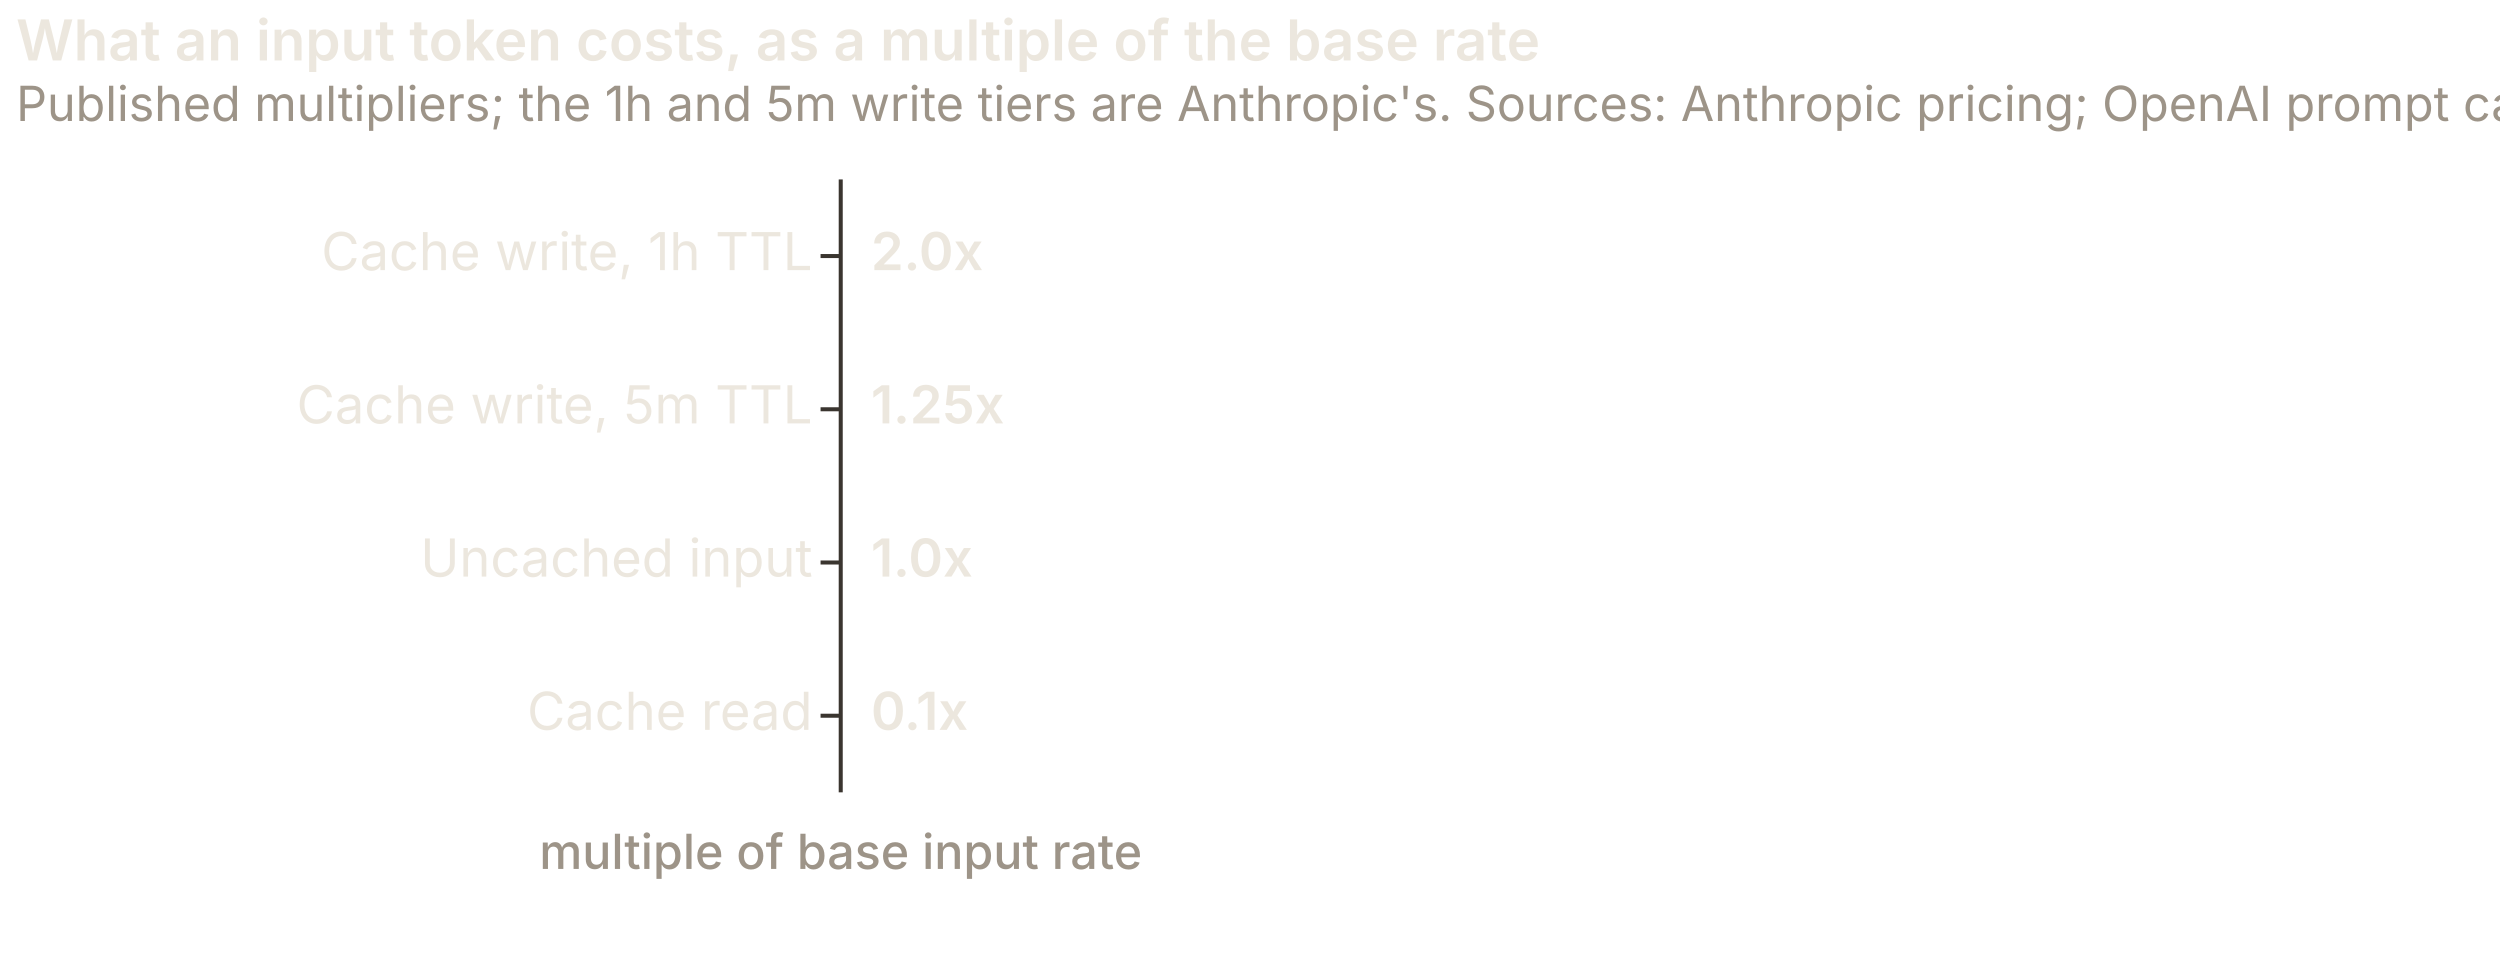
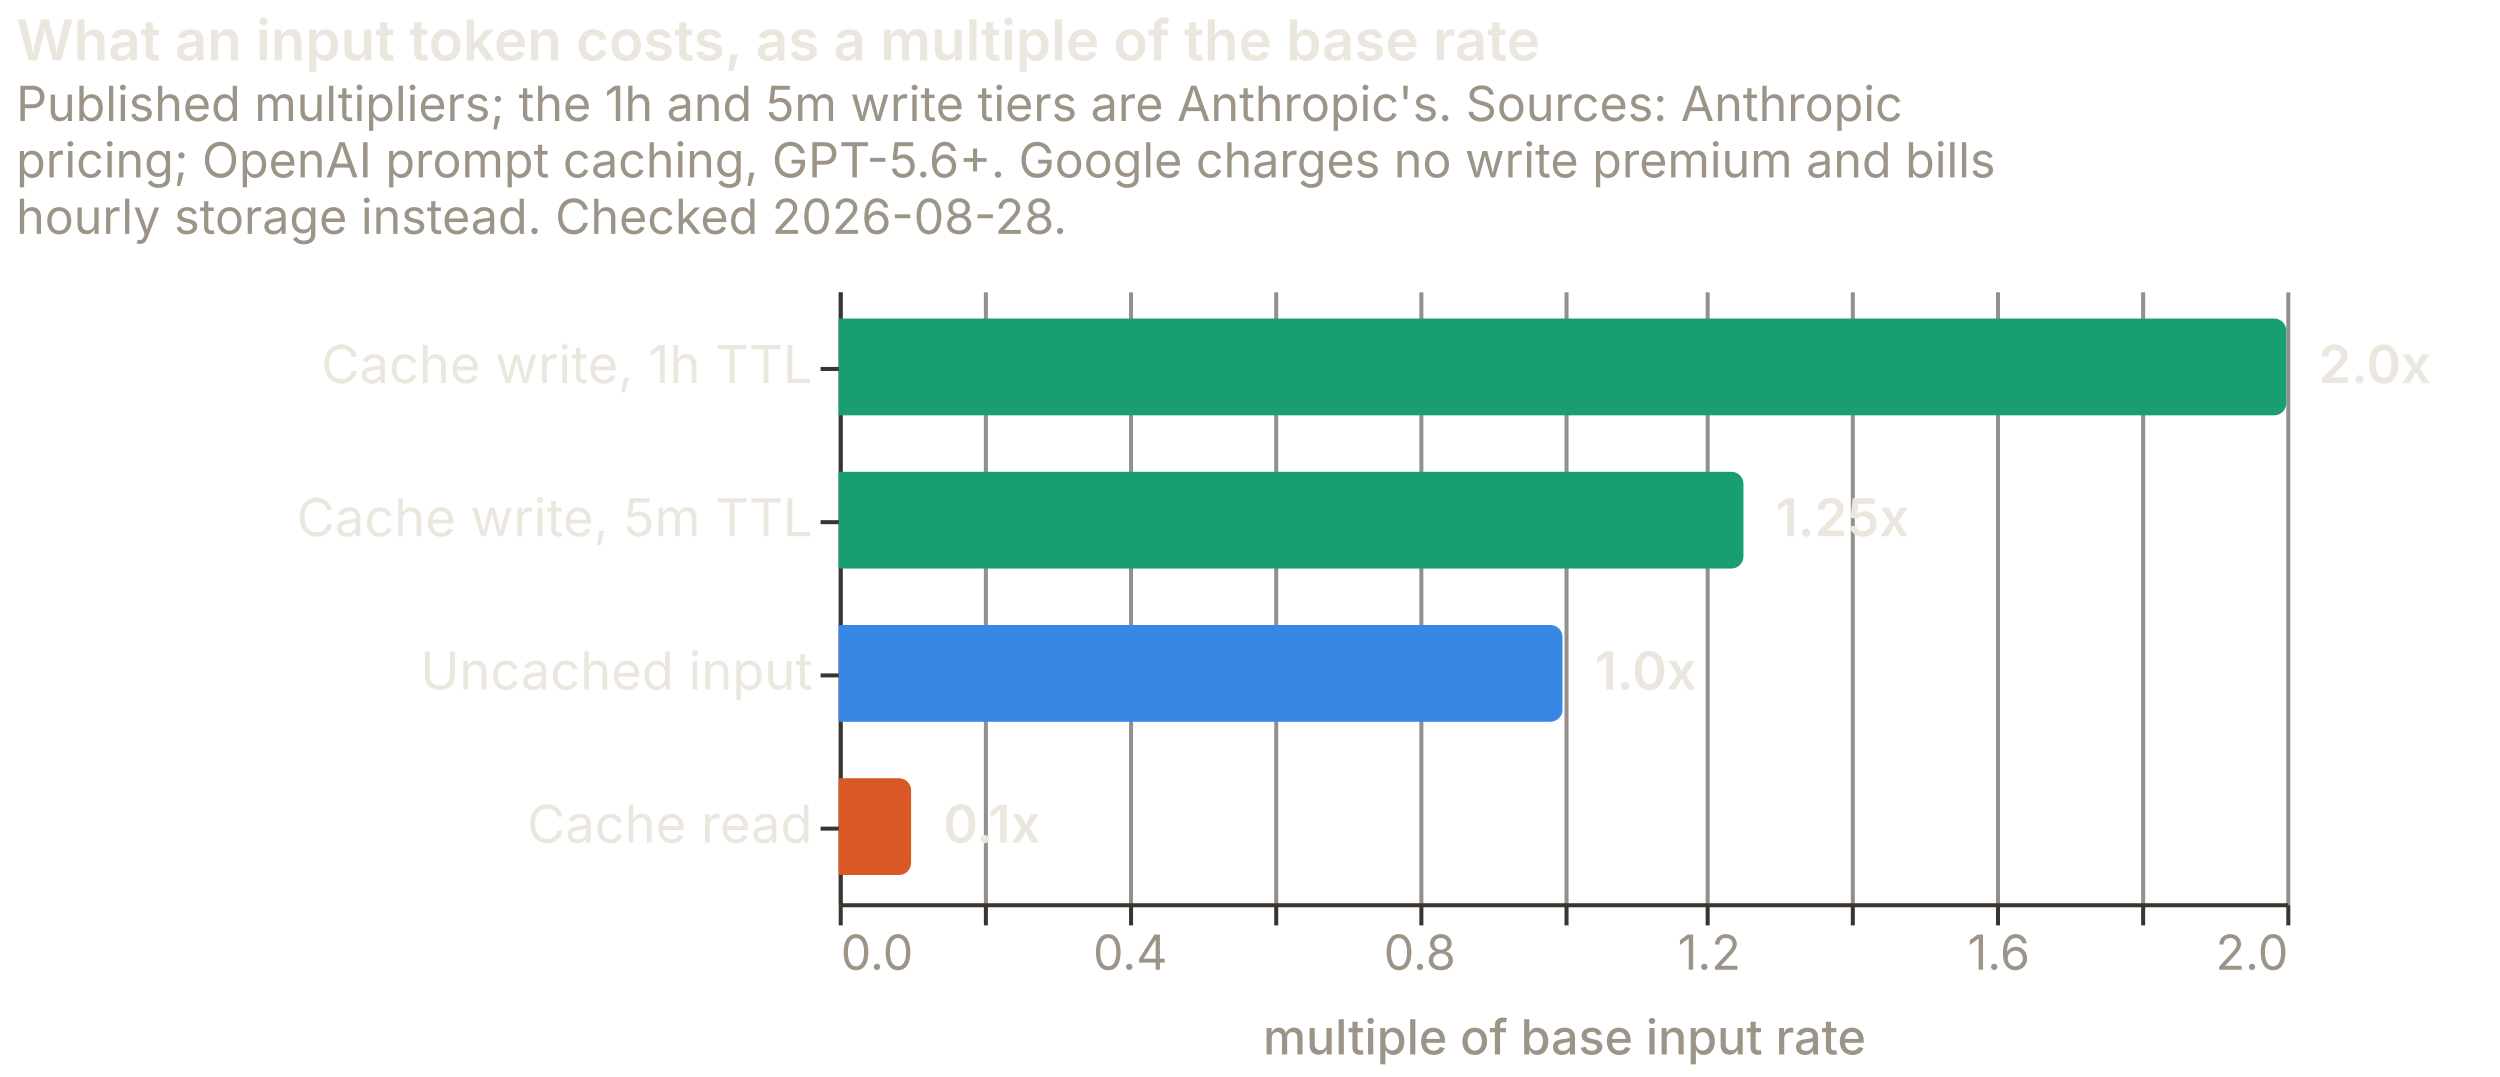
- <svg xmlns="http://www.w3.org/2000/svg" version="1.1" class="marks" width="620" height="239" viewBox="0 0 620 239">
-   <g fill="none" stroke-miterlimit="4" transform="translate(208,44)">
+ <svg xmlns="http://www.w3.org/2000/svg" version="1.1" class="marks" width="620" height="267" viewBox="0 0 620 267">
+   <g fill="none" stroke-miterlimit="4" transform="translate(208,72)">
    <g class="mark-group role-frame root" role="graphics-object" aria-roledescription="group mark container">
      <g transform="translate(0,0)">
-         <path class="background" aria-hidden="true" d="M0,0h0v152h0Z" />
+         <path class="background" aria-hidden="true" d="M0,0h359v152h-359Z" />
        <g>
          <g class="mark-group role-axis" aria-hidden="true">
            <g transform="translate(0.5,152.5)">
              <path class="background" aria-hidden="true" d="M0,0h0v0h0Z" pointer-events="none" />
              <g>
-                 <g class="mark-rule role-axis-grid" pointer-events="none" />
+                 <g class="mark-rule role-axis-grid" pointer-events="none">
+                   <line transform="translate(0,0)" x2="0" y2="-152" stroke="#3a352f" stroke-opacity="0.55" stroke-width="1" opacity="1" />
+                   <line transform="translate(36,0)" x2="0" y2="-152" stroke="#3a352f" stroke-opacity="0.55" stroke-width="1" opacity="1" />
+                   <line transform="translate(72,0)" x2="0" y2="-152" stroke="#3a352f" stroke-opacity="0.55" stroke-width="1" opacity="1" />
+                   <line transform="translate(108,0)" x2="0" y2="-152" stroke="#3a352f" stroke-opacity="0.55" stroke-width="1" opacity="1" />
+                   <line transform="translate(144,0)" x2="0" y2="-152" stroke="#3a352f" stroke-opacity="0.55" stroke-width="1" opacity="1" />
+                   <line transform="translate(180,0)" x2="0" y2="-152" stroke="#3a352f" stroke-opacity="0.55" stroke-width="1" opacity="1" />
+                   <line transform="translate(215,0)" x2="0" y2="-152" stroke="#3a352f" stroke-opacity="0.55" stroke-width="1" opacity="1" />
+                   <line transform="translate(251,0)" x2="0" y2="-152" stroke="#3a352f" stroke-opacity="0.55" stroke-width="1" opacity="1" />
+                   <line transform="translate(287,0)" x2="0" y2="-152" stroke="#3a352f" stroke-opacity="0.55" stroke-width="1" opacity="1" />
+                   <line transform="translate(323,0)" x2="0" y2="-152" stroke="#3a352f" stroke-opacity="0.55" stroke-width="1" opacity="1" />
+                   <line transform="translate(359,0)" x2="0" y2="-152" stroke="#3a352f" stroke-opacity="0.55" stroke-width="1" opacity="1" />
+                 </g>
              </g>
              <path class="foreground" aria-hidden="true" d="" pointer-events="none" display="none" />
            </g>
          </g>
          <g class="mark-group role-axis" role="graphics-symbol" aria-roledescription="axis" aria-label="X-axis titled 'multiple of base input rate' for a linear scale with values from 0.0 to 2.0">
            <g transform="translate(0.5,152.5)">
              <path class="background" aria-hidden="true" d="M0,0h0v0h0Z" pointer-events="none" />
              <g>
-                 <g class="mark-rule role-axis-tick" pointer-events="none" />
-                 <g class="mark-text role-axis-label" pointer-events="none" />
+                 <g class="mark-rule role-axis-tick" pointer-events="none">
+                   <line transform="translate(0,0)" x2="0" y2="5" stroke="#3a352f" stroke-width="1" opacity="1" />
+                   <line transform="translate(36,0)" x2="0" y2="5" stroke="#3a352f" stroke-width="1" opacity="1" />
+                   <line transform="translate(72,0)" x2="0" y2="5" stroke="#3a352f" stroke-width="1" opacity="1" />
+                   <line transform="translate(108,0)" x2="0" y2="5" stroke="#3a352f" stroke-width="1" opacity="1" />
+                   <line transform="translate(144,0)" x2="0" y2="5" stroke="#3a352f" stroke-width="1" opacity="1" />
+                   <line transform="translate(180,0)" x2="0" y2="5" stroke="#3a352f" stroke-width="1" opacity="1" />
+                   <line transform="translate(215,0)" x2="0" y2="5" stroke="#3a352f" stroke-width="1" opacity="1" />
+                   <line transform="translate(251,0)" x2="0" y2="5" stroke="#3a352f" stroke-width="1" opacity="1" />
+                   <line transform="translate(287,0)" x2="0" y2="5" stroke="#3a352f" stroke-width="1" opacity="1" />
+                   <line transform="translate(323,0)" x2="0" y2="5" stroke="#3a352f" stroke-width="1" opacity="1" />
+                   <line transform="translate(359,0)" x2="0" y2="5" stroke="#3a352f" stroke-width="1" opacity="1" />
+                 </g>
+                 <g class="mark-text role-axis-label" pointer-events="none">
+                   <text text-anchor="start" transform="translate(0,16)" font-family="ui-sans-serif, system-ui, -apple-system, 'Segoe UI', Inter, Helvetica, Arial, sans-serif" font-size="12px" fill="#9d9488" opacity="1">0.0</text>
+                   <text text-anchor="middle" transform="translate(35.9,16)" font-family="ui-sans-serif, system-ui, -apple-system, 'Segoe UI', Inter, Helvetica, Arial, sans-serif" font-size="12px" fill="#9d9488" opacity="0">0.2</text>
+                   <text text-anchor="middle" transform="translate(71.8,16)" font-family="ui-sans-serif, system-ui, -apple-system, 'Segoe UI', Inter, Helvetica, Arial, sans-serif" font-size="12px" fill="#9d9488" opacity="1">0.4</text>
+                   <text text-anchor="middle" transform="translate(107.7,16)" font-family="ui-sans-serif, system-ui, -apple-system, 'Segoe UI', Inter, Helvetica, Arial, sans-serif" font-size="12px" fill="#9d9488" opacity="0">0.6</text>
+                   <text text-anchor="middle" transform="translate(143.6,16)" font-family="ui-sans-serif, system-ui, -apple-system, 'Segoe UI', Inter, Helvetica, Arial, sans-serif" font-size="12px" fill="#9d9488" opacity="1">0.8</text>
+                   <text text-anchor="middle" transform="translate(179.5,16)" font-family="ui-sans-serif, system-ui, -apple-system, 'Segoe UI', Inter, Helvetica, Arial, sans-serif" font-size="12px" fill="#9d9488" opacity="0">1.0</text>
+                   <text text-anchor="middle" transform="translate(215.4,16)" font-family="ui-sans-serif, system-ui, -apple-system, 'Segoe UI', Inter, Helvetica, Arial, sans-serif" font-size="12px" fill="#9d9488" opacity="1">1.2</text>
+                   <text text-anchor="middle" transform="translate(251.3,16)" font-family="ui-sans-serif, system-ui, -apple-system, 'Segoe UI', Inter, Helvetica, Arial, sans-serif" font-size="12px" fill="#9d9488" opacity="0">1.4</text>
+                   <text text-anchor="middle" transform="translate(287.2,16)" font-family="ui-sans-serif, system-ui, -apple-system, 'Segoe UI', Inter, Helvetica, Arial, sans-serif" font-size="12px" fill="#9d9488" opacity="1">1.6</text>
+                   <text text-anchor="middle" transform="translate(323.1,16)" font-family="ui-sans-serif, system-ui, -apple-system, 'Segoe UI', Inter, Helvetica, Arial, sans-serif" font-size="12px" fill="#9d9488" opacity="0">1.8</text>
+                   <text text-anchor="end" transform="translate(359,16)" font-family="ui-sans-serif, system-ui, -apple-system, 'Segoe UI', Inter, Helvetica, Arial, sans-serif" font-size="12px" fill="#9d9488" opacity="1">2.0</text>
+                 </g>
                <g class="mark-rule role-axis-domain" pointer-events="none">
-                   <line transform="translate(0,0)" x2="0" y2="0" stroke="#3a352f" stroke-width="1" opacity="1" />
+                   <line transform="translate(0,0)" x2="359" y2="0" stroke="#3a352f" stroke-width="1" opacity="1" />
                </g>
                <g class="mark-text role-axis-title" pointer-events="none">
-                   <text text-anchor="middle" transform="translate(0,19)" font-family="ui-sans-serif, system-ui, -apple-system, 'Segoe UI', Inter, Helvetica, Arial, sans-serif" font-size="12px" font-weight="500" fill="#9d9488" opacity="1">multiple of base input rate</text>
+                   <text text-anchor="middle" transform="translate(179.5,37)" font-family="ui-sans-serif, system-ui, -apple-system, 'Segoe UI', Inter, Helvetica, Arial, sans-serif" font-size="12px" font-weight="500" fill="#9d9488" opacity="1">multiple of base input rate</text>
                </g>
              </g>
              <path class="foreground" aria-hidden="true" d="" pointer-events="none" display="none" />
            </g>
          </g>
          <g class="mark-group role-axis" role="graphics-symbol" aria-roledescription="axis" aria-label="Y-axis for a discrete scale with 4 values: Cache write, 1h TTL, Cache write, 5m TTL, Uncached input, Cache read">
            <g transform="translate(0.5,0.5)">
              <path class="background" aria-hidden="true" d="M0,0h0v0h0Z" pointer-events="none" />
              <g>
                <g class="mark-rule role-axis-tick" pointer-events="none">
                  <line transform="translate(0,19)" x2="-5" y2="0" stroke="#3a352f" stroke-width="1" opacity="1" />
                  <line transform="translate(0,57)" x2="-5" y2="0" stroke="#3a352f" stroke-width="1" opacity="1" />
                  <line transform="translate(0,95)" x2="-5" y2="0" stroke="#3a352f" stroke-width="1" opacity="1" />
                  <line transform="translate(0,133)" x2="-5" y2="0" stroke="#3a352f" stroke-width="1" opacity="1" />
                </g>
                <g class="mark-text role-axis-label" pointer-events="none">
                  <text text-anchor="end" transform="translate(-7,22.5)" font-family="ui-sans-serif, system-ui, -apple-system, 'Segoe UI', Inter, Helvetica, Arial, sans-serif" font-size="13px" fill="#ece7de" opacity="1">Cache write, 1h TTL</text>
                  <text text-anchor="end" transform="translate(-7,60.5)" font-family="ui-sans-serif, system-ui, -apple-system, 'Segoe UI', Inter, Helvetica, Arial, sans-serif" font-size="13px" fill="#ece7de" opacity="1">Cache write, 5m TTL</text>
                  <text text-anchor="end" transform="translate(-7,98.5)" font-family="ui-sans-serif, system-ui, -apple-system, 'Segoe UI', Inter, Helvetica, Arial, sans-serif" font-size="13px" fill="#ece7de" opacity="1">Uncached input</text>
                  <text text-anchor="end" transform="translate(-7,136.5)" font-family="ui-sans-serif, system-ui, -apple-system, 'Segoe UI', Inter, Helvetica, Arial, sans-serif" font-size="13px" fill="#ece7de" opacity="1">Cache read</text>
                </g>
                <g class="mark-rule role-axis-domain" pointer-events="none">
                  <line transform="translate(0,0)" x2="0" y2="152" stroke="#3a352f" stroke-width="1" opacity="1" />
                </g>
              </g>
              <path class="foreground" aria-hidden="true" d="" pointer-events="none" display="none" />
            </g>
          </g>
          <g class="mark-group role-scope" role="graphics-object" aria-roledescription="group mark container">
            <g transform="translate(0,7)">
-               <path class="background" aria-hidden="true" d="M0,0h0v24h0Z" />
+               <path class="background" aria-hidden="true" d="M0,0L356,0C357.656,0,359,1.344,359,3L359,21C359,22.656,357.656,24,356,24L0,24C0,24,0,24,0,24L0,0C0,0,0,0,0,0Z" />
              <g clip-path="url(#clip57)">
                <g class="mark-group role-scope" role="graphics-object" aria-roledescription="group mark container">
                  <g transform="translate(0,0)">
                    <path class="background" aria-hidden="true" d="M0,0h0v24h0Z" />
                    <g>
                      <g class="mark-rect role-mark layer_0_marks" role="graphics-object" aria-roledescription="rect mark container">
-                         <path aria-label="multiple of base input rate: 2; kind: Cache write, 1h TTL; g: write" role="graphics-symbol" aria-roledescription="bar" d="M0,0h0v24h0Z" fill="#199e70" />
+                         <path aria-label="multiple of base input rate: 2; kind: Cache write, 1h TTL; g: write" role="graphics-symbol" aria-roledescription="bar" d="M0,0h359v24h-359Z" fill="#199e70" />
                      </g>
                    </g>
                    <path class="foreground" aria-hidden="true" d="" display="none" />
                  </g>
                </g>
              </g>
              <path class="foreground" aria-hidden="true" d="" display="none" />
            </g>
            <g transform="translate(0,45)">
-               <path class="background" aria-hidden="true" d="M0,0h0v24h0Z" />
+               <path class="background" aria-hidden="true" d="M0,0L221.375,0C223.031,0,224.375,1.344,224.375,3L224.375,21C224.375,22.656,223.031,24,221.375,24L0,24C0,24,0,24,0,24L0,0C0,0,0,0,0,0Z" />
              <g clip-path="url(#clip58)">
                <g class="mark-group role-scope" role="graphics-object" aria-roledescription="group mark container">
                  <g transform="translate(0,0)">
                    <path class="background" aria-hidden="true" d="M0,0h0v24h0Z" />
                    <g>
                      <g class="mark-rect role-mark layer_0_marks" role="graphics-object" aria-roledescription="rect mark container">
-                         <path aria-label="multiple of base input rate: 1.25; kind: Cache write, 5m TTL; g: write" role="graphics-symbol" aria-roledescription="bar" d="M0,0h0v24h0Z" fill="#199e70" />
+                         <path aria-label="multiple of base input rate: 1.25; kind: Cache write, 5m TTL; g: write" role="graphics-symbol" aria-roledescription="bar" d="M0,0h224.375v24h-224.375Z" fill="#199e70" />
                      </g>
                    </g>
                    <path class="foreground" aria-hidden="true" d="" display="none" />
                  </g>
                </g>
              </g>
              <path class="foreground" aria-hidden="true" d="" display="none" />
            </g>
            <g transform="translate(0,83)">
-               <path class="background" aria-hidden="true" d="M0,0h0v24h0Z" />
+               <path class="background" aria-hidden="true" d="M0,0L176.5,0C178.156,0,179.5,1.344,179.5,3L179.5,21C179.5,22.656,178.156,24,176.5,24L0,24C0,24,0,24,0,24L0,0C0,0,0,0,0,0Z" />
              <g clip-path="url(#clip59)">
                <g class="mark-group role-scope" role="graphics-object" aria-roledescription="group mark container">
                  <g transform="translate(0,0)">
                    <path class="background" aria-hidden="true" d="M0,0h0v24h0Z" />
                    <g>
                      <g class="mark-rect role-mark layer_0_marks" role="graphics-object" aria-roledescription="rect mark container">
-                         <path aria-label="multiple of base input rate: 1; kind: Uncached input; g: base" role="graphics-symbol" aria-roledescription="bar" d="M0,0h0v24h0Z" fill="#3987e5" />
+                         <path aria-label="multiple of base input rate: 1; kind: Uncached input; g: base" role="graphics-symbol" aria-roledescription="bar" d="M0,0h179.5v24h-179.5Z" fill="#3987e5" />
                      </g>
                    </g>
                    <path class="foreground" aria-hidden="true" d="" display="none" />
                  </g>
                </g>
              </g>
              <path class="foreground" aria-hidden="true" d="" display="none" />
            </g>
            <g transform="translate(0,121)">
-               <path class="background" aria-hidden="true" d="M0,0h0v24h0Z" />
+               <path class="background" aria-hidden="true" d="M0,0L14.95,0C16.606,0,17.95,1.344,17.95,3L17.95,21C17.95,22.656,16.606,24,14.95,24L0,24C0,24,0,24,0,24L0,0C0,0,0,0,0,0Z" />
              <g clip-path="url(#clip60)">
                <g class="mark-group role-scope" role="graphics-object" aria-roledescription="group mark container">
                  <g transform="translate(0,0)">
                    <path class="background" aria-hidden="true" d="M0,0h0v24h0Z" />
                    <g>
                      <g class="mark-rect role-mark layer_0_marks" role="graphics-object" aria-roledescription="rect mark container">
-                         <path aria-label="multiple of base input rate: 0.1; kind: Cache read; g: read" role="graphics-symbol" aria-roledescription="bar" d="M0,0h0v24h0Z" fill="#d95926" />
+                         <path aria-label="multiple of base input rate: 0.1; kind: Cache read; g: read" role="graphics-symbol" aria-roledescription="bar" d="M0,0h17.95v24h-17.95Z" fill="#d95926" />
                      </g>
                    </g>
                    <path class="foreground" aria-hidden="true" d="" display="none" />
                  </g>
                </g>
              </g>
              <path class="foreground" aria-hidden="true" d="" display="none" />
            </g>
          </g>
          <g class="mark-text role-mark layer_1_marks" role="graphics-object" aria-roledescription="text mark container">
-             <text aria-label="multiple of base input rate: 2; kind: Cache write, 1h TTL; d: 2.0x" role="graphics-symbol" aria-roledescription="text mark" text-anchor="start" transform="translate(8,23)" font-family="ui-sans-serif, system-ui, -apple-system, 'Segoe UI', Inter, Helvetica, Arial, sans-serif" font-size="13px" font-weight="600" fill="#ece7de">2.0x</text>
-             <text aria-label="multiple of base input rate: 1.25; kind: Cache write, 5m TTL; d: 1.25x" role="graphics-symbol" aria-roledescription="text mark" text-anchor="start" transform="translate(8,61)" font-family="ui-sans-serif, system-ui, -apple-system, 'Segoe UI', Inter, Helvetica, Arial, sans-serif" font-size="13px" font-weight="600" fill="#ece7de">1.25x</text>
-             <text aria-label="multiple of base input rate: 1; kind: Uncached input; d: 1.0x" role="graphics-symbol" aria-roledescription="text mark" text-anchor="start" transform="translate(8,99)" font-family="ui-sans-serif, system-ui, -apple-system, 'Segoe UI', Inter, Helvetica, Arial, sans-serif" font-size="13px" font-weight="600" fill="#ece7de">1.0x</text>
-             <text aria-label="multiple of base input rate: 0.1; kind: Cache read; d: 0.1x" role="graphics-symbol" aria-roledescription="text mark" text-anchor="start" transform="translate(8,137)" font-family="ui-sans-serif, system-ui, -apple-system, 'Segoe UI', Inter, Helvetica, Arial, sans-serif" font-size="13px" font-weight="600" fill="#ece7de">0.1x</text>
+             <text aria-label="multiple of base input rate: 2; kind: Cache write, 1h TTL; d: 2.0x" role="graphics-symbol" aria-roledescription="text mark" text-anchor="start" transform="translate(367,23)" font-family="ui-sans-serif, system-ui, -apple-system, 'Segoe UI', Inter, Helvetica, Arial, sans-serif" font-size="13px" font-weight="600" fill="#ece7de">2.0x</text>
+             <text aria-label="multiple of base input rate: 1.25; kind: Cache write, 5m TTL; d: 1.25x" role="graphics-symbol" aria-roledescription="text mark" text-anchor="start" transform="translate(232.375,61)" font-family="ui-sans-serif, system-ui, -apple-system, 'Segoe UI', Inter, Helvetica, Arial, sans-serif" font-size="13px" font-weight="600" fill="#ece7de">1.25x</text>
+             <text aria-label="multiple of base input rate: 1; kind: Uncached input; d: 1.0x" role="graphics-symbol" aria-roledescription="text mark" text-anchor="start" transform="translate(187.5,99)" font-family="ui-sans-serif, system-ui, -apple-system, 'Segoe UI', Inter, Helvetica, Arial, sans-serif" font-size="13px" font-weight="600" fill="#ece7de">1.0x</text>
+             <text aria-label="multiple of base input rate: 0.1; kind: Cache read; d: 0.1x" role="graphics-symbol" aria-roledescription="text mark" text-anchor="start" transform="translate(25.95,137)" font-family="ui-sans-serif, system-ui, -apple-system, 'Segoe UI', Inter, Helvetica, Arial, sans-serif" font-size="13px" font-weight="600" fill="#ece7de">0.1x</text>
          </g>
          <g class="mark-group role-title">
-             <g transform="translate(-204,-40)">
+             <g transform="translate(-204,-68)">
              <path class="background" aria-hidden="true" d="M0,0h0v0h0Z" pointer-events="none" />
              <g>
                <g class="mark-text role-title-text" role="graphics-symbol" aria-roledescription="title" aria-label="Title text 'What an input token costs, as a multiple of the base rate'" pointer-events="none">
                  <text text-anchor="start" transform="translate(0,11)" font-family="ui-sans-serif, system-ui, -apple-system, 'Segoe UI', Inter, Helvetica, Arial, sans-serif" font-size="14px" font-weight="600" fill="#ece7de" opacity="1">What an input token costs, as a multiple of the base rate</text>
                </g>
                <g class="mark-text role-title-subtitle" role="graphics-symbol" aria-roledescription="subtitle" aria-label="Subtitle text 'Published multipliers; the 1h and 5m write tiers are Anthropic's. Sources: Anthropic pricing; OpenAI prompt caching, GPT-5.6+. Google charges no write premium and bills hourly storage instead. Checked 2026-08-28.'" pointer-events="none">
-                   <text text-anchor="start" transform="translate(0,26)" font-family="ui-sans-serif, system-ui, -apple-system, 'Segoe UI', Inter, Helvetica, Arial, sans-serif" font-size="12px" fill="#9d9488" opacity="1">Published multipliers; the 1h and 5m write tiers are Anthropic's. Sources: Anthropic pricing; OpenAI prompt caching, GPT-5.6+. Google charges no write premium and bills hourly storage instead. Checked 2026-08-28.</text>
+                   <text text-anchor="start" transform="translate(0,26)" font-family="ui-sans-serif, system-ui, -apple-system, 'Segoe UI', Inter, Helvetica, Arial, sans-serif" font-size="12px" fill="#9d9488" opacity="1">
+                     <tspan>Published multipliers; the 1h and 5m write tiers are Anthropic's. Sources: Anthropic</tspan>
+                     <tspan x="0" dy="14">pricing; OpenAI prompt caching, GPT-5.6+. Google charges no write premium and bills</tspan>
+                     <tspan x="0" dy="14">hourly storage instead. Checked 2026-08-28.</tspan>
+                   </text>
                </g>
              </g>
              <path class="foreground" aria-hidden="true" d="" pointer-events="none" display="none" />
            </g>
          </g>
        </g>
        <path class="foreground" aria-hidden="true" d="" display="none" />
      </g>
    </g>
  </g>
  <defs>
    <clipPath id="clip57">
-       <path d="M0,0h0v24h0Z" />
+       <path d="M0,0L356,0C357.656,0,359,1.344,359,3L359,21C359,22.656,357.656,24,356,24L0,24C0,24,0,24,0,24L0,0C0,0,0,0,0,0Z" />
    </clipPath>
    <clipPath id="clip58">
-       <path d="M0,0h0v24h0Z" />
+       <path d="M0,0L221.375,0C223.031,0,224.375,1.344,224.375,3L224.375,21C224.375,22.656,223.031,24,221.375,24L0,24C0,24,0,24,0,24L0,0C0,0,0,0,0,0Z" />
    </clipPath>
    <clipPath id="clip59">
-       <path d="M0,0h0v24h0Z" />
+       <path d="M0,0L176.5,0C178.156,0,179.5,1.344,179.5,3L179.5,21C179.5,22.656,178.156,24,176.5,24L0,24C0,24,0,24,0,24L0,0C0,0,0,0,0,0Z" />
    </clipPath>
    <clipPath id="clip60">
-       <path d="M0,0h0v24h0Z" />
+       <path d="M0,0L14.95,0C16.606,0,17.95,1.344,17.95,3L17.95,21C17.95,22.656,16.606,24,14.95,24L0,24C0,24,0,24,0,24L0,0C0,0,0,0,0,0Z" />
    </clipPath>
  </defs>
</svg>
